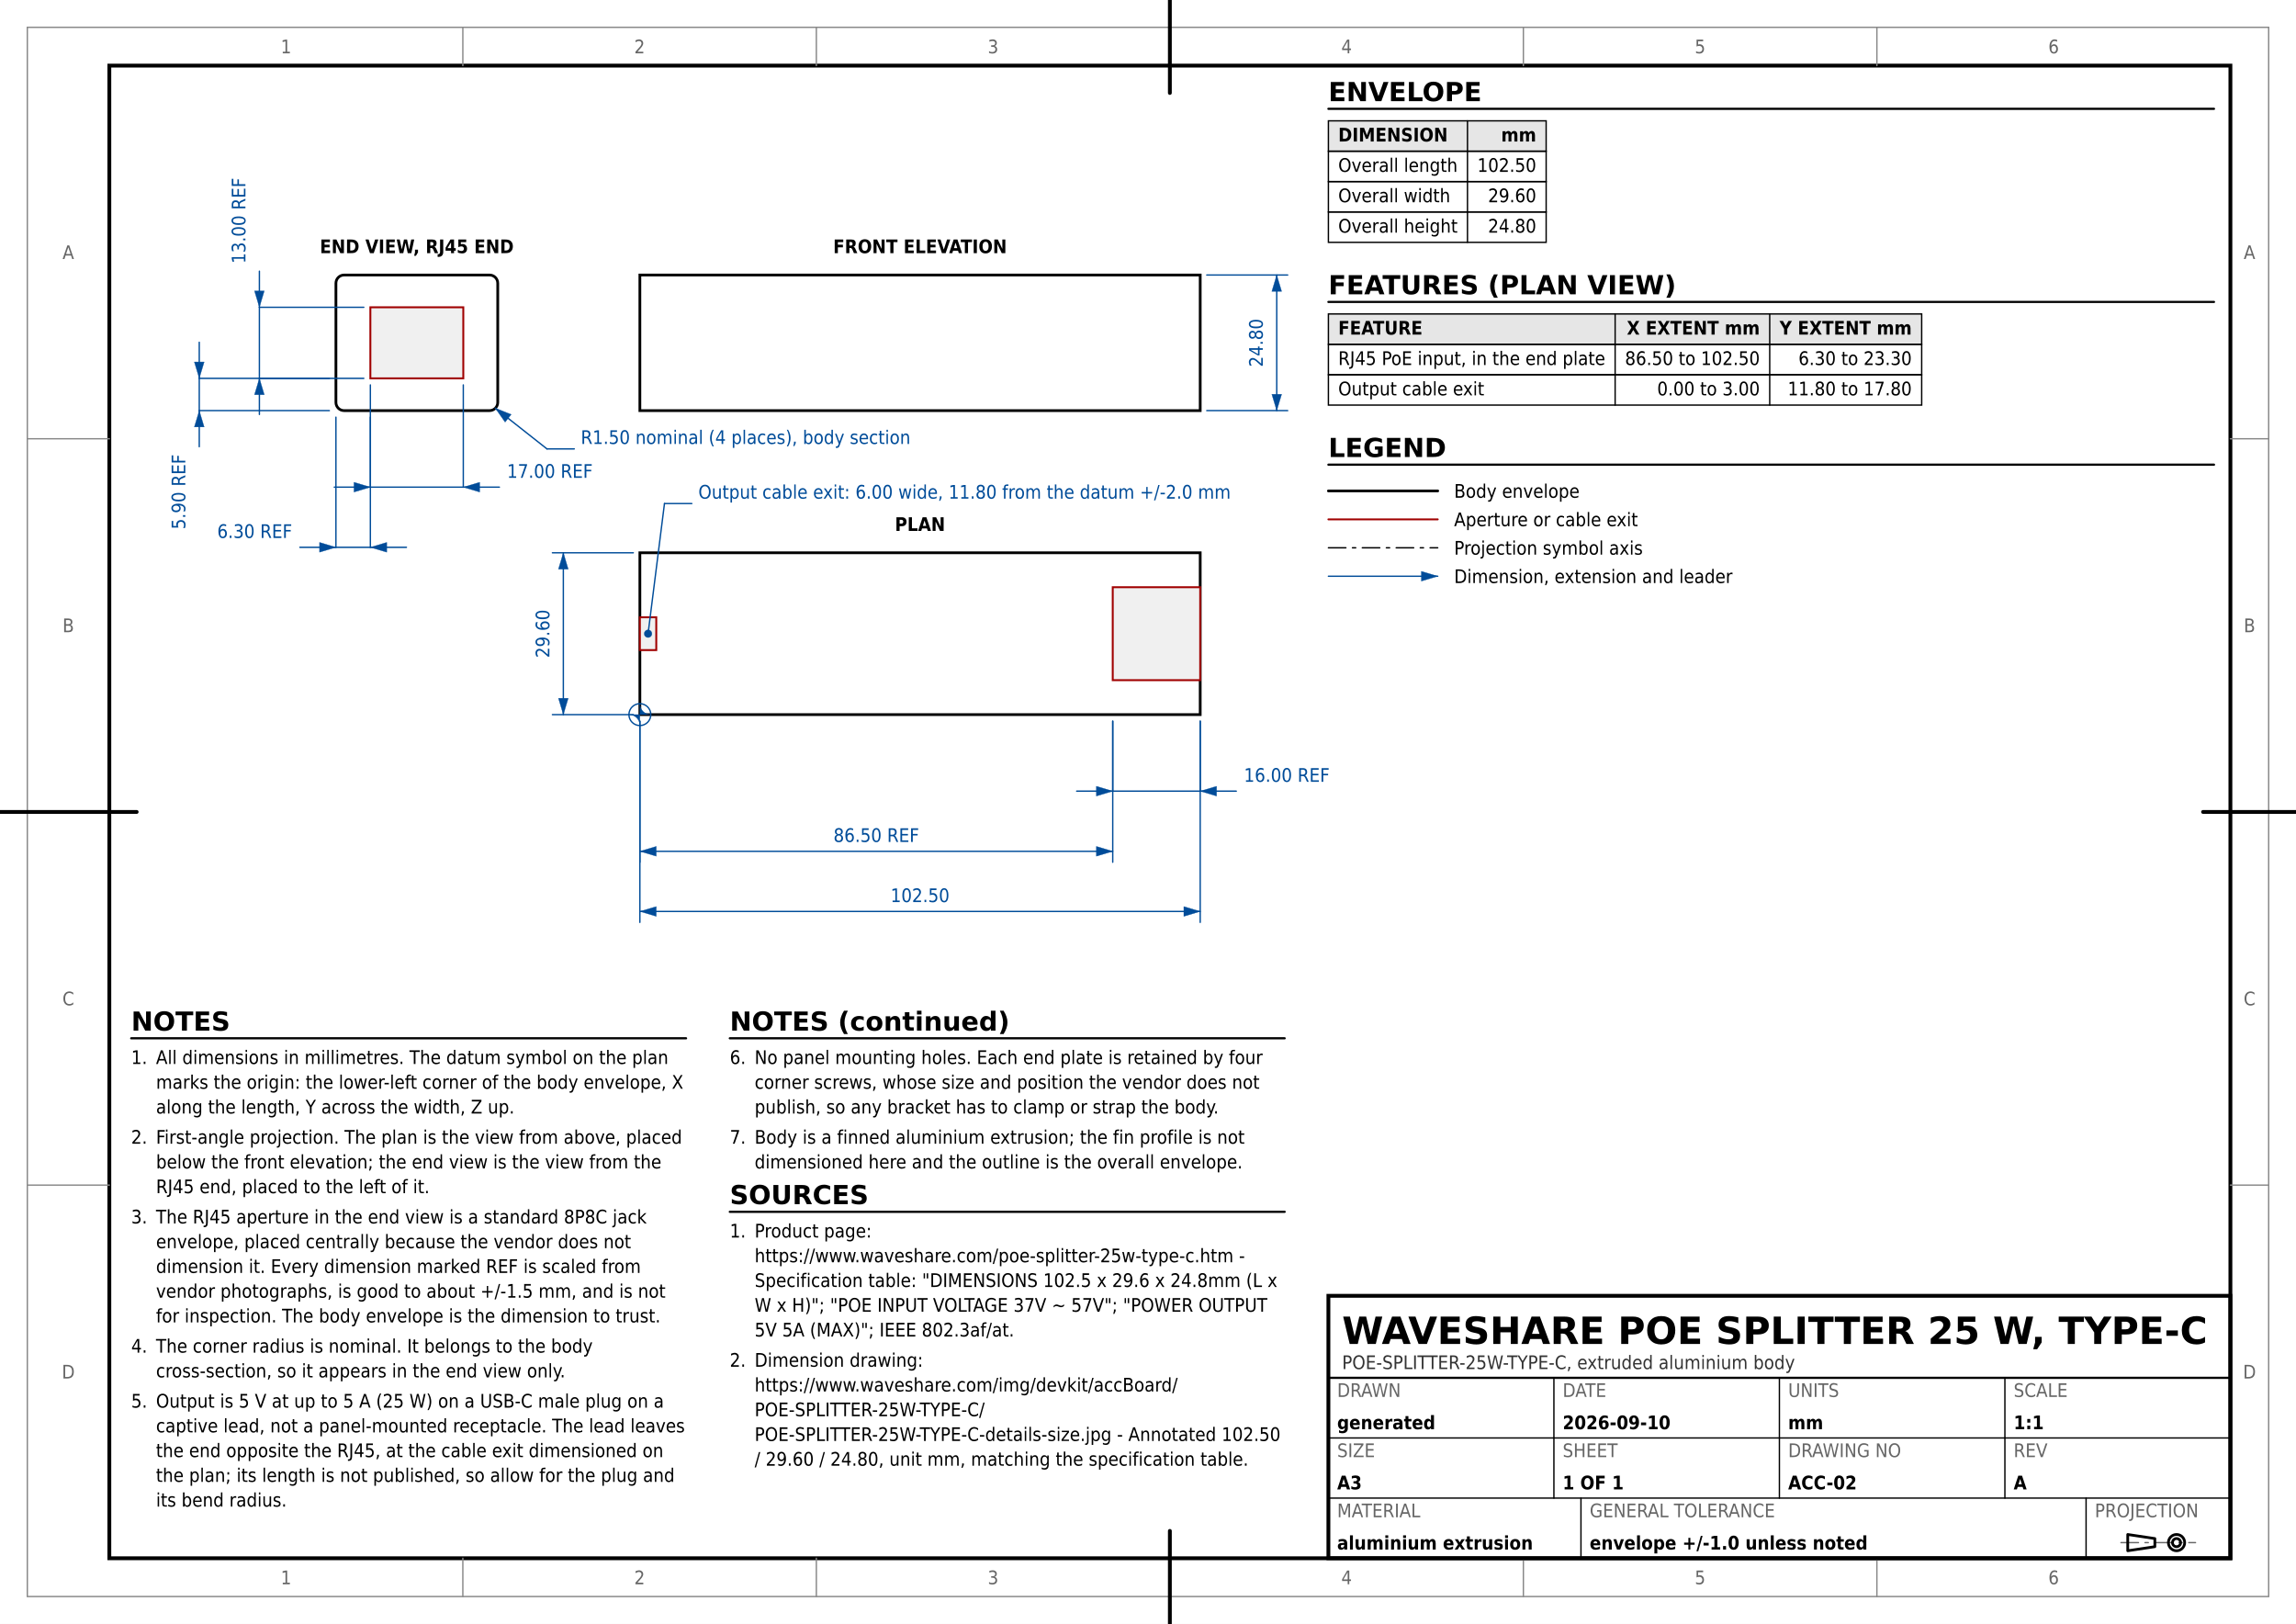
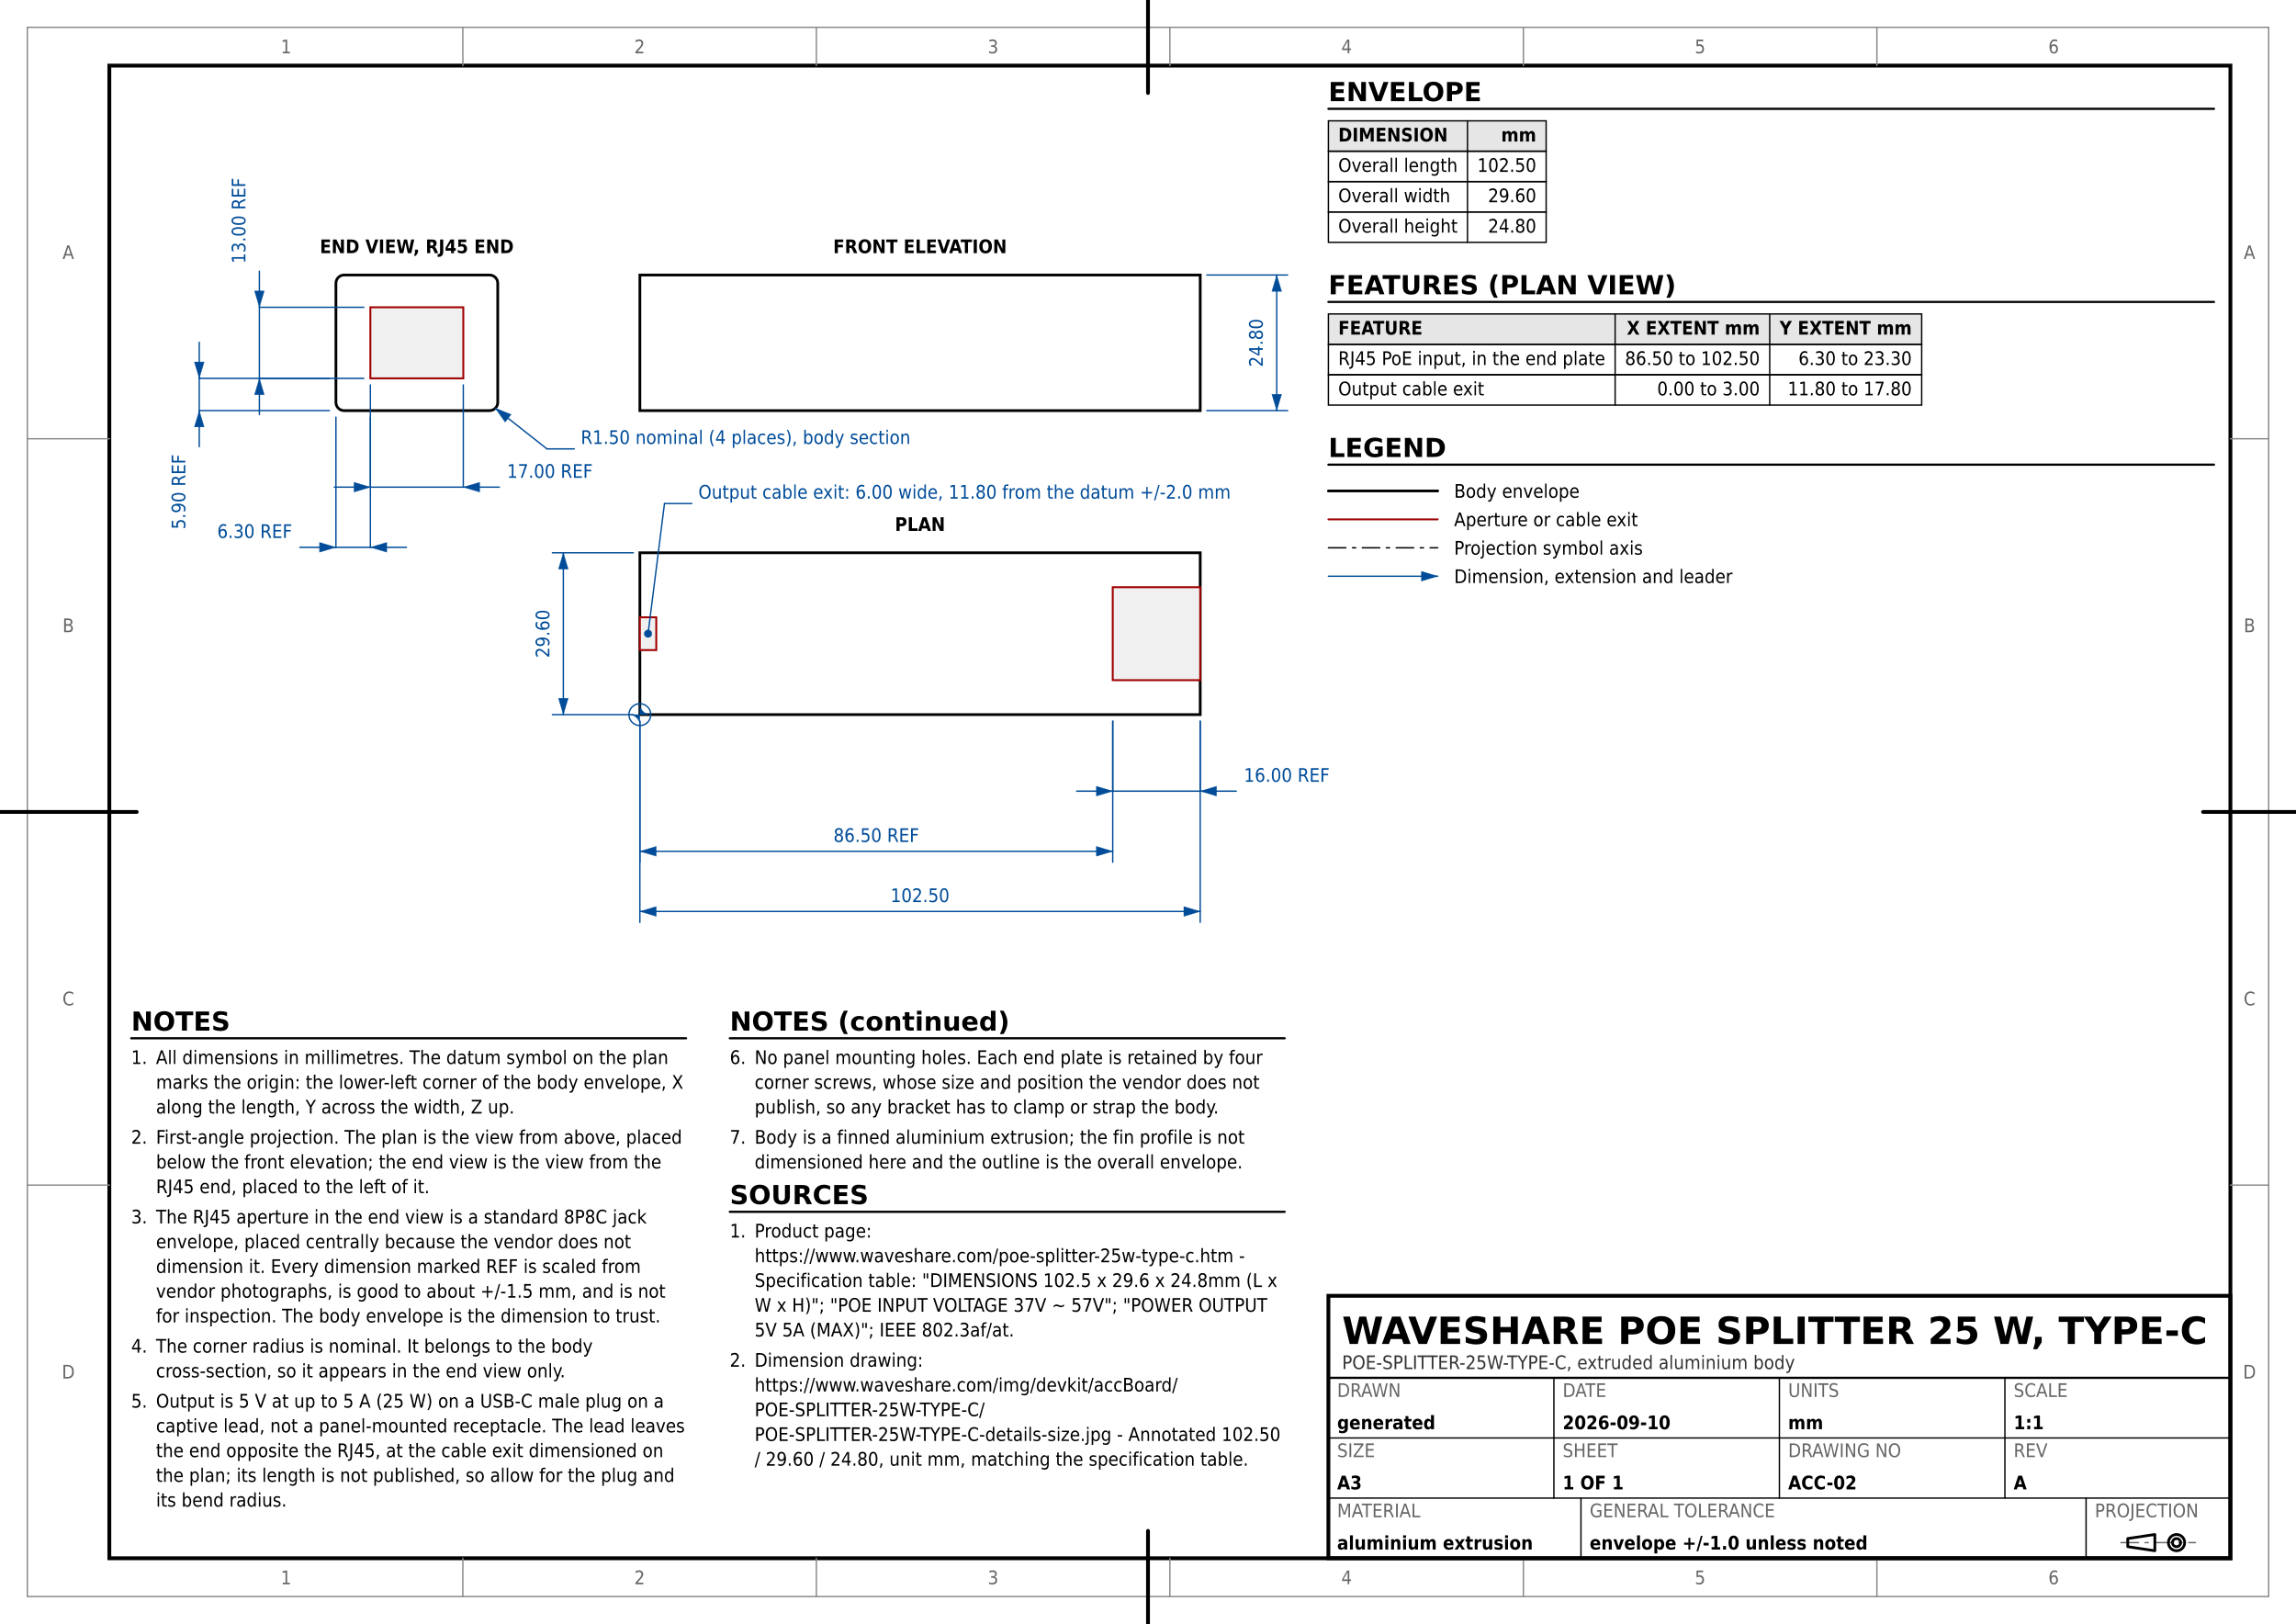
<svg xmlns="http://www.w3.org/2000/svg" version="1.1" width="420mm" height="297mm" viewBox="0 0 420 297">
  <rect width="100%" height="100%" fill="#ffffff" />
  <rect x="5" y="5" width="410" height="287" fill="none" stroke="#888888" stroke-width="0.25" />
  <rect x="20" y="12" width="388" height="273" fill="none" stroke="#000000" stroke-width="0.7" />
  <text x="52.333" y="289.75" font-family="DejaVu Sans Condensed, DejaVu Sans, Liberation Sans, sans-serif" font-size="3.429" fill="#666666" text-anchor="middle">1</text>
  <text x="52.333" y="9.75" font-family="DejaVu Sans Condensed, DejaVu Sans, Liberation Sans, sans-serif" font-size="3.429" fill="#666666" text-anchor="middle">1</text>
  <line x1="84.667" y1="292" x2="84.667" y2="285" stroke="#888888" stroke-width="0.25" stroke-linecap="round" />
  <line x1="84.667" y1="12" x2="84.667" y2="5" stroke="#888888" stroke-width="0.25" stroke-linecap="round" />
  <text x="117" y="289.75" font-family="DejaVu Sans Condensed, DejaVu Sans, Liberation Sans, sans-serif" font-size="3.429" fill="#666666" text-anchor="middle">2</text>
  <text x="117" y="9.75" font-family="DejaVu Sans Condensed, DejaVu Sans, Liberation Sans, sans-serif" font-size="3.429" fill="#666666" text-anchor="middle">2</text>
  <line x1="149.333" y1="292" x2="149.333" y2="285" stroke="#888888" stroke-width="0.25" stroke-linecap="round" />
  <line x1="149.333" y1="12" x2="149.333" y2="5" stroke="#888888" stroke-width="0.25" stroke-linecap="round" />
  <text x="181.667" y="289.75" font-family="DejaVu Sans Condensed, DejaVu Sans, Liberation Sans, sans-serif" font-size="3.429" fill="#666666" text-anchor="middle">3</text>
  <text x="181.667" y="9.75" font-family="DejaVu Sans Condensed, DejaVu Sans, Liberation Sans, sans-serif" font-size="3.429" fill="#666666" text-anchor="middle">3</text>
  <line x1="214" y1="292" x2="214" y2="285" stroke="#888888" stroke-width="0.25" stroke-linecap="round" />
  <line x1="214" y1="12" x2="214" y2="5" stroke="#888888" stroke-width="0.25" stroke-linecap="round" />
  <text x="246.333" y="289.75" font-family="DejaVu Sans Condensed, DejaVu Sans, Liberation Sans, sans-serif" font-size="3.429" fill="#666666" text-anchor="middle">4</text>
  <text x="246.333" y="9.75" font-family="DejaVu Sans Condensed, DejaVu Sans, Liberation Sans, sans-serif" font-size="3.429" fill="#666666" text-anchor="middle">4</text>
  <line x1="278.667" y1="292" x2="278.667" y2="285" stroke="#888888" stroke-width="0.25" stroke-linecap="round" />
  <line x1="278.667" y1="12" x2="278.667" y2="5" stroke="#888888" stroke-width="0.25" stroke-linecap="round" />
  <text x="311" y="289.75" font-family="DejaVu Sans Condensed, DejaVu Sans, Liberation Sans, sans-serif" font-size="3.429" fill="#666666" text-anchor="middle">5</text>
  <text x="311" y="9.75" font-family="DejaVu Sans Condensed, DejaVu Sans, Liberation Sans, sans-serif" font-size="3.429" fill="#666666" text-anchor="middle">5</text>
  <line x1="343.333" y1="292" x2="343.333" y2="285" stroke="#888888" stroke-width="0.25" stroke-linecap="round" />
  <line x1="343.333" y1="12" x2="343.333" y2="5" stroke="#888888" stroke-width="0.25" stroke-linecap="round" />
  <text x="375.667" y="289.75" font-family="DejaVu Sans Condensed, DejaVu Sans, Liberation Sans, sans-serif" font-size="3.429" fill="#666666" text-anchor="middle">6</text>
  <text x="375.667" y="9.75" font-family="DejaVu Sans Condensed, DejaVu Sans, Liberation Sans, sans-serif" font-size="3.429" fill="#666666" text-anchor="middle">6</text>
  <text x="12.5" y="252.125" font-family="DejaVu Sans Condensed, DejaVu Sans, Liberation Sans, sans-serif" font-size="3.429" fill="#666666" text-anchor="middle">D</text>
  <text x="411.5" y="252.125" font-family="DejaVu Sans Condensed, DejaVu Sans, Liberation Sans, sans-serif" font-size="3.429" fill="#666666" text-anchor="middle">D</text>
  <line x1="5" y1="216.75" x2="20" y2="216.75" stroke="#888888" stroke-width="0.25" stroke-linecap="round" />
  <line x1="408" y1="216.75" x2="415" y2="216.75" stroke="#888888" stroke-width="0.25" stroke-linecap="round" />
  <text x="12.5" y="183.875" font-family="DejaVu Sans Condensed, DejaVu Sans, Liberation Sans, sans-serif" font-size="3.429" fill="#666666" text-anchor="middle">C</text>
  <text x="411.5" y="183.875" font-family="DejaVu Sans Condensed, DejaVu Sans, Liberation Sans, sans-serif" font-size="3.429" fill="#666666" text-anchor="middle">C</text>
  <line x1="5" y1="148.5" x2="20" y2="148.5" stroke="#888888" stroke-width="0.25" stroke-linecap="round" />
  <line x1="408" y1="148.5" x2="415" y2="148.5" stroke="#888888" stroke-width="0.25" stroke-linecap="round" />
  <text x="12.5" y="115.625" font-family="DejaVu Sans Condensed, DejaVu Sans, Liberation Sans, sans-serif" font-size="3.429" fill="#666666" text-anchor="middle">B</text>
  <text x="411.5" y="115.625" font-family="DejaVu Sans Condensed, DejaVu Sans, Liberation Sans, sans-serif" font-size="3.429" fill="#666666" text-anchor="middle">B</text>
  <line x1="5" y1="80.25" x2="20" y2="80.25" stroke="#888888" stroke-width="0.25" stroke-linecap="round" />
  <line x1="408" y1="80.25" x2="415" y2="80.25" stroke="#888888" stroke-width="0.25" stroke-linecap="round" />
  <text x="12.5" y="47.375" font-family="DejaVu Sans Condensed, DejaVu Sans, Liberation Sans, sans-serif" font-size="3.429" fill="#666666" text-anchor="middle">A</text>
  <text x="411.5" y="47.375" font-family="DejaVu Sans Condensed, DejaVu Sans, Liberation Sans, sans-serif" font-size="3.429" fill="#666666" text-anchor="middle">A</text>
-   <line x1="214" y1="297" x2="214" y2="280" stroke="#000000" stroke-width="0.7" stroke-linecap="round" />
-   <line x1="214" y1="17" x2="214" y2="0" stroke="#000000" stroke-width="0.7" stroke-linecap="round" />
+   <line x1="210" y1="297" x2="210" y2="280" stroke="#000000" stroke-width="0.7" stroke-linecap="round" />
+   <line x1="210" y1="17" x2="210" y2="0" stroke="#000000" stroke-width="0.7" stroke-linecap="round" />
  <line x1="0" y1="148.5" x2="25" y2="148.5" stroke="#000000" stroke-width="0.7" stroke-linecap="round" />
  <line x1="403" y1="148.5" x2="420" y2="148.5" stroke="#000000" stroke-width="0.7" stroke-linecap="round" />
  <rect x="117.05" y="50.3" width="102.5" height="24.8" fill="none" stroke="#000000" stroke-width="0.5" />
  <rect x="117.05" y="101.1" width="102.5" height="29.6" fill="none" stroke="#000000" stroke-width="0.5" />
  <rect x="61.45" y="50.3" width="29.6" height="24.8" fill="none" stroke="#000000" stroke-width="0.5" rx="1.5" ry="1.5" />
  <text x="168.3" y="46.3" font-family="DejaVu Sans Condensed, DejaVu Sans, Liberation Sans, sans-serif" font-size="3.429" fill="#000000" text-anchor="middle" font-weight="bold">FRONT ELEVATION</text>
  <text x="168.3" y="97.1" font-family="DejaVu Sans Condensed, DejaVu Sans, Liberation Sans, sans-serif" font-size="3.429" fill="#000000" text-anchor="middle" font-weight="bold">PLAN</text>
  <text x="76.25" y="46.3" font-family="DejaVu Sans Condensed, DejaVu Sans, Liberation Sans, sans-serif" font-size="3.429" fill="#000000" text-anchor="middle" font-weight="bold">END VIEW, RJ45 END</text>
  <rect x="203.55" y="107.4" width="16" height="17" fill="#f0f0f0" stroke="#a00000" stroke-width="0.35" />
  <rect x="67.75" y="56.2" width="17" height="13" fill="#f0f0f0" stroke="#a00000" stroke-width="0.35" />
  <line x1="67.75" y1="70.4" x2="67.75" y2="89.1" stroke="#004c99" stroke-width="0.25" stroke-linecap="round" />
  <line x1="84.75" y1="70.4" x2="84.75" y2="89.1" stroke="#004c99" stroke-width="0.25" stroke-linecap="round" />
  <line x1="67.75" y1="89.1" x2="84.75" y2="89.1" stroke="#004c99" stroke-width="0.25" stroke-linecap="round" />
  <polygon points="67.75,89.1 64.75,88.2 64.75,90" fill="#004c99" stroke="#004c99" stroke-width="0.05" stroke-linejoin="round" />
  <polygon points="84.75,89.1 87.75,90 87.75,88.2" fill="#004c99" stroke="#004c99" stroke-width="0.05" stroke-linejoin="round" />
  <line x1="61.15" y1="89.1" x2="67.75" y2="89.1" stroke="#004c99" stroke-width="0.25" stroke-linecap="round" />
  <line x1="84.75" y1="89.1" x2="91.35" y2="89.1" stroke="#004c99" stroke-width="0.25" stroke-linecap="round" />
  <text x="92.75" y="87.391" font-family="DejaVu Sans Condensed, DejaVu Sans, Liberation Sans, sans-serif" font-size="3.429" fill="#004c99" text-anchor="start">17.00 REF</text>
  <line x1="61.45" y1="76.3" x2="61.45" y2="100.1" stroke="#004c99" stroke-width="0.25" stroke-linecap="round" />
  <line x1="67.75" y1="76.3" x2="67.75" y2="100.1" stroke="#004c99" stroke-width="0.25" stroke-linecap="round" />
  <line x1="61.45" y1="100.1" x2="67.75" y2="100.1" stroke="#004c99" stroke-width="0.25" stroke-linecap="round" />
  <polygon points="61.45,100.1 58.45,99.2 58.45,101" fill="#004c99" stroke="#004c99" stroke-width="0.05" stroke-linejoin="round" />
  <polygon points="67.75,100.1 70.75,101 70.75,99.2" fill="#004c99" stroke="#004c99" stroke-width="0.05" stroke-linejoin="round" />
  <line x1="54.85" y1="100.1" x2="61.45" y2="100.1" stroke="#004c99" stroke-width="0.25" stroke-linecap="round" />
  <line x1="67.75" y1="100.1" x2="74.35" y2="100.1" stroke="#004c99" stroke-width="0.25" stroke-linecap="round" />
  <text x="53.45" y="98.391" font-family="DejaVu Sans Condensed, DejaVu Sans, Liberation Sans, sans-serif" font-size="3.429" fill="#004c99" text-anchor="end">6.30 REF</text>
  <line x1="66.55" y1="69.2" x2="47.45" y2="69.2" stroke="#004c99" stroke-width="0.25" stroke-linecap="round" />
  <line x1="66.55" y1="56.2" x2="47.45" y2="56.2" stroke="#004c99" stroke-width="0.25" stroke-linecap="round" />
  <line x1="47.45" y1="69.2" x2="47.45" y2="56.2" stroke="#004c99" stroke-width="0.25" stroke-linecap="round" />
  <polygon points="47.45,69.2 46.55,72.2 48.35,72.2" fill="#004c99" stroke="#004c99" stroke-width="0.05" stroke-linejoin="round" />
  <polygon points="47.45,56.2 48.35,53.2 46.55,53.2" fill="#004c99" stroke="#004c99" stroke-width="0.05" stroke-linejoin="round" />
  <line x1="47.45" y1="75.8" x2="47.45" y2="69.2" stroke="#004c99" stroke-width="0.25" stroke-linecap="round" />
  <line x1="47.45" y1="56.2" x2="47.45" y2="49.6" stroke="#004c99" stroke-width="0.25" stroke-linecap="round" />
  <text x="44.895" y="48.2" font-family="DejaVu Sans Condensed, DejaVu Sans, Liberation Sans, sans-serif" font-size="3.429" fill="#004c99" text-anchor="start" transform="rotate(-90 44.8953 48.2)">13.00 REF</text>
  <line x1="60.25" y1="75.1" x2="36.45" y2="75.1" stroke="#004c99" stroke-width="0.25" stroke-linecap="round" />
  <line x1="60.25" y1="69.2" x2="36.45" y2="69.2" stroke="#004c99" stroke-width="0.25" stroke-linecap="round" />
  <line x1="36.45" y1="75.1" x2="36.45" y2="69.2" stroke="#004c99" stroke-width="0.25" stroke-linecap="round" />
  <polygon points="36.45,75.1 35.55,78.1 37.35,78.1" fill="#004c99" stroke="#004c99" stroke-width="0.05" stroke-linejoin="round" />
  <polygon points="36.45,69.2 37.35,66.2 35.55,66.2" fill="#004c99" stroke="#004c99" stroke-width="0.05" stroke-linejoin="round" />
  <line x1="36.45" y1="81.7" x2="36.45" y2="75.1" stroke="#004c99" stroke-width="0.25" stroke-linecap="round" />
  <line x1="36.45" y1="69.2" x2="36.45" y2="62.6" stroke="#004c99" stroke-width="0.25" stroke-linecap="round" />
  <text x="33.895" y="83.1" font-family="DejaVu Sans Condensed, DejaVu Sans, Liberation Sans, sans-serif" font-size="3.429" fill="#004c99" text-anchor="end" transform="rotate(-90 33.8953 83.1)">5.90 REF</text>
  <line x1="203.55" y1="131.9" x2="203.55" y2="144.7" stroke="#004c99" stroke-width="0.25" stroke-linecap="round" />
  <line x1="219.55" y1="131.9" x2="219.55" y2="144.7" stroke="#004c99" stroke-width="0.25" stroke-linecap="round" />
  <line x1="203.55" y1="144.7" x2="219.55" y2="144.7" stroke="#004c99" stroke-width="0.25" stroke-linecap="round" />
  <polygon points="203.55,144.7 200.55,143.8 200.55,145.6" fill="#004c99" stroke="#004c99" stroke-width="0.05" stroke-linejoin="round" />
  <polygon points="219.55,144.7 222.55,145.6 222.55,143.8" fill="#004c99" stroke="#004c99" stroke-width="0.05" stroke-linejoin="round" />
  <line x1="196.95" y1="144.7" x2="203.55" y2="144.7" stroke="#004c99" stroke-width="0.25" stroke-linecap="round" />
  <line x1="219.55" y1="144.7" x2="226.15" y2="144.7" stroke="#004c99" stroke-width="0.25" stroke-linecap="round" />
  <text x="227.55" y="142.991" font-family="DejaVu Sans Condensed, DejaVu Sans, Liberation Sans, sans-serif" font-size="3.429" fill="#004c99" text-anchor="start">16.00 REF</text>
  <line x1="117.05" y1="131.9" x2="117.05" y2="157.7" stroke="#004c99" stroke-width="0.25" stroke-linecap="round" />
  <line x1="203.55" y1="131.9" x2="203.55" y2="157.7" stroke="#004c99" stroke-width="0.25" stroke-linecap="round" />
  <line x1="117.05" y1="155.7" x2="203.55" y2="155.7" stroke="#004c99" stroke-width="0.25" stroke-linecap="round" />
  <polygon points="117.05,155.7 120.05,156.6 120.05,154.8" fill="#004c99" stroke="#004c99" stroke-width="0.05" stroke-linejoin="round" />
  <polygon points="203.55,155.7 200.55,154.8 200.55,156.6" fill="#004c99" stroke="#004c99" stroke-width="0.05" stroke-linejoin="round" />
  <text x="160.3" y="153.991" font-family="DejaVu Sans Condensed, DejaVu Sans, Liberation Sans, sans-serif" font-size="3.429" fill="#004c99" text-anchor="middle">86.50 REF</text>
  <rect x="117.05" y="112.9" width="3" height="6" fill="#f0f0f0" stroke="#a00000" stroke-width="0.35" />
  <circle cx="118.55" cy="115.9" r="0.7" fill="#004c99" stroke="#004c99" stroke-width="0.05" />
  <line x1="118.55" y1="115.9" x2="121.55" y2="92.1" stroke="#004c99" stroke-width="0.25" stroke-linecap="round" />
  <line x1="121.55" y1="92.1" x2="126.55" y2="92.1" stroke="#004c99" stroke-width="0.25" stroke-linecap="round" />
  <text x="127.75" y="91.2" font-family="DejaVu Sans Condensed, DejaVu Sans, Liberation Sans, sans-serif" font-size="3.429" fill="#004c99" text-anchor="start">Output cable exit: 6.00 wide, 11.80 from the datum +/-2.0 mm</text>
  <line x1="117.05" y1="131.9" x2="117.05" y2="168.7" stroke="#004c99" stroke-width="0.25" stroke-linecap="round" />
  <line x1="219.55" y1="131.9" x2="219.55" y2="168.7" stroke="#004c99" stroke-width="0.25" stroke-linecap="round" />
  <line x1="117.05" y1="166.7" x2="219.55" y2="166.7" stroke="#004c99" stroke-width="0.25" stroke-linecap="round" />
  <polygon points="117.05,166.7 120.05,167.6 120.05,165.8" fill="#004c99" stroke="#004c99" stroke-width="0.05" stroke-linejoin="round" />
  <polygon points="219.55,166.7 216.55,165.8 216.55,167.6" fill="#004c99" stroke="#004c99" stroke-width="0.05" stroke-linejoin="round" />
  <text x="168.3" y="164.991" font-family="DejaVu Sans Condensed, DejaVu Sans, Liberation Sans, sans-serif" font-size="3.429" fill="#004c99" text-anchor="middle">102.50</text>
  <line x1="115.85" y1="130.7" x2="101.05" y2="130.7" stroke="#004c99" stroke-width="0.25" stroke-linecap="round" />
  <line x1="115.85" y1="101.1" x2="101.05" y2="101.1" stroke="#004c99" stroke-width="0.25" stroke-linecap="round" />
  <line x1="103.05" y1="130.7" x2="103.05" y2="101.1" stroke="#004c99" stroke-width="0.25" stroke-linecap="round" />
  <polygon points="103.05,130.7 103.95,127.7 102.15,127.7" fill="#004c99" stroke="#004c99" stroke-width="0.05" stroke-linejoin="round" />
  <polygon points="103.05,101.1 102.15,104.1 103.95,104.1" fill="#004c99" stroke="#004c99" stroke-width="0.05" stroke-linejoin="round" />
  <text x="100.495" y="115.9" font-family="DejaVu Sans Condensed, DejaVu Sans, Liberation Sans, sans-serif" font-size="3.429" fill="#004c99" text-anchor="middle" transform="rotate(-90 100.4953 115.9)">29.60</text>
  <line x1="220.75" y1="75.1" x2="235.55" y2="75.1" stroke="#004c99" stroke-width="0.25" stroke-linecap="round" />
  <line x1="220.75" y1="50.3" x2="235.55" y2="50.3" stroke="#004c99" stroke-width="0.25" stroke-linecap="round" />
  <line x1="233.55" y1="75.1" x2="233.55" y2="50.3" stroke="#004c99" stroke-width="0.25" stroke-linecap="round" />
  <polygon points="233.55,75.1 234.45,72.1 232.65,72.1" fill="#004c99" stroke="#004c99" stroke-width="0.05" stroke-linejoin="round" />
  <polygon points="233.55,50.3 232.65,53.3 234.45,53.3" fill="#004c99" stroke="#004c99" stroke-width="0.05" stroke-linejoin="round" />
  <text x="230.995" y="62.7" font-family="DejaVu Sans Condensed, DejaVu Sans, Liberation Sans, sans-serif" font-size="3.429" fill="#004c99" text-anchor="middle" transform="rotate(-90 230.9953 62.7)">24.80</text>
  <polygon points="90.6,74.65 92.399,77.214 93.513,75.8" fill="#004c99" stroke="#004c99" stroke-width="0.05" stroke-linejoin="round" />
  <line x1="90.6" y1="74.65" x2="100.05" y2="82.1" stroke="#004c99" stroke-width="0.25" stroke-linecap="round" />
  <line x1="100.05" y1="82.1" x2="105.05" y2="82.1" stroke="#004c99" stroke-width="0.25" stroke-linecap="round" />
  <text x="106.25" y="81.2" font-family="DejaVu Sans Condensed, DejaVu Sans, Liberation Sans, sans-serif" font-size="3.429" fill="#004c99" text-anchor="start">R1.50 nominal (4 places), body section</text>
  <circle cx="117.05" cy="130.7" r="2" fill="none" stroke="#004c99" stroke-width="0.25" />
  <path d="M 117.05 130.7 L 119.05 130.7 A 2.0 2.0 0 0 1 117.05 128.7 Z" fill="#004c99" stroke="#004c99" stroke-width="0.05" stroke-linejoin="round" stroke-linecap="round" />
  <path d="M 117.05 130.7 L 115.05 130.7 A 2.0 2.0 0 0 1 117.05 132.7 Z" fill="#004c99" stroke="#004c99" stroke-width="0.05" stroke-linejoin="round" stroke-linecap="round" />
  <text x="243" y="18.5" font-family="DejaVu Sans, Liberation Sans, sans-serif" font-size="4.801" fill="#000000" text-anchor="start" font-weight="bold">ENVELOPE</text>
  <line x1="243" y1="19.9" x2="405" y2="19.9" stroke="#000000" stroke-width="0.4" stroke-linecap="round" />
  <rect x="243" y="22.1" width="39.833" height="5.556" fill="#e6e6e6" stroke="#000000" stroke-width="0.25" />
  <text x="244.8" y="25.878" font-family="DejaVu Sans Condensed, DejaVu Sans, Liberation Sans, sans-serif" font-size="3.429" fill="#000000" text-anchor="start" font-weight="bold">DIMENSION</text>
  <text x="281.033" y="25.878" font-family="DejaVu Sans Condensed, DejaVu Sans, Liberation Sans, sans-serif" font-size="3.429" fill="#000000" text-anchor="end" font-weight="bold">mm</text>
  <rect x="243" y="27.656" width="39.833" height="5.556" fill="none" stroke="#000000" stroke-width="0.25" />
  <text x="244.8" y="31.433" font-family="DejaVu Sans Condensed, DejaVu Sans, Liberation Sans, sans-serif" font-size="3.429" fill="#000000" text-anchor="start">Overall length</text>
  <text x="281.033" y="31.433" font-family="DejaVu Sans Condensed, DejaVu Sans, Liberation Sans, sans-serif" font-size="3.429" fill="#000000" text-anchor="end">102.50</text>
  <rect x="243" y="33.211" width="39.833" height="5.556" fill="none" stroke="#000000" stroke-width="0.25" />
  <text x="244.8" y="36.989" font-family="DejaVu Sans Condensed, DejaVu Sans, Liberation Sans, sans-serif" font-size="3.429" fill="#000000" text-anchor="start">Overall width</text>
  <text x="281.033" y="36.989" font-family="DejaVu Sans Condensed, DejaVu Sans, Liberation Sans, sans-serif" font-size="3.429" fill="#000000" text-anchor="end">29.60</text>
  <rect x="243" y="38.767" width="39.833" height="5.556" fill="none" stroke="#000000" stroke-width="0.25" />
  <text x="244.8" y="42.544" font-family="DejaVu Sans Condensed, DejaVu Sans, Liberation Sans, sans-serif" font-size="3.429" fill="#000000" text-anchor="start">Overall height</text>
  <text x="281.033" y="42.544" font-family="DejaVu Sans Condensed, DejaVu Sans, Liberation Sans, sans-serif" font-size="3.429" fill="#000000" text-anchor="end">24.80</text>
  <line x1="268.441" y1="22.1" x2="268.441" y2="44.322" stroke="#000000" stroke-width="0.25" stroke-linecap="round" />
  <text x="243" y="53.822" font-family="DejaVu Sans, Liberation Sans, sans-serif" font-size="4.801" fill="#000000" text-anchor="start" font-weight="bold">FEATURES (PLAN VIEW)</text>
  <line x1="243" y1="55.222" x2="405" y2="55.222" stroke="#000000" stroke-width="0.4" stroke-linecap="round" />
  <rect x="243" y="57.422" width="108.528" height="5.556" fill="#e6e6e6" stroke="#000000" stroke-width="0.25" />
  <text x="244.8" y="61.2" font-family="DejaVu Sans Condensed, DejaVu Sans, Liberation Sans, sans-serif" font-size="3.429" fill="#000000" text-anchor="start" font-weight="bold">FEATURE</text>
  <text x="321.929" y="61.2" font-family="DejaVu Sans Condensed, DejaVu Sans, Liberation Sans, sans-serif" font-size="3.429" fill="#000000" text-anchor="end" font-weight="bold">X EXTENT mm</text>
  <text x="349.728" y="61.2" font-family="DejaVu Sans Condensed, DejaVu Sans, Liberation Sans, sans-serif" font-size="3.429" fill="#000000" text-anchor="end" font-weight="bold">Y EXTENT mm</text>
  <rect x="243" y="62.978" width="108.528" height="5.556" fill="none" stroke="#000000" stroke-width="0.25" />
  <text x="244.8" y="66.756" font-family="DejaVu Sans Condensed, DejaVu Sans, Liberation Sans, sans-serif" font-size="3.429" fill="#000000" text-anchor="start">RJ45 PoE input, in the end plate</text>
  <text x="321.929" y="66.756" font-family="DejaVu Sans Condensed, DejaVu Sans, Liberation Sans, sans-serif" font-size="3.429" fill="#000000" text-anchor="end">86.50 to 102.50</text>
  <text x="349.728" y="66.756" font-family="DejaVu Sans Condensed, DejaVu Sans, Liberation Sans, sans-serif" font-size="3.429" fill="#000000" text-anchor="end">6.30 to 23.30</text>
  <rect x="243" y="68.533" width="108.528" height="5.556" fill="none" stroke="#000000" stroke-width="0.25" />
  <text x="244.8" y="72.311" font-family="DejaVu Sans Condensed, DejaVu Sans, Liberation Sans, sans-serif" font-size="3.429" fill="#000000" text-anchor="start">Output cable exit</text>
  <text x="321.929" y="72.311" font-family="DejaVu Sans Condensed, DejaVu Sans, Liberation Sans, sans-serif" font-size="3.429" fill="#000000" text-anchor="end">0.00 to 3.00</text>
  <text x="349.728" y="72.311" font-family="DejaVu Sans Condensed, DejaVu Sans, Liberation Sans, sans-serif" font-size="3.429" fill="#000000" text-anchor="end">11.80 to 17.80</text>
  <line x1="295.452" y1="57.422" x2="295.452" y2="74.089" stroke="#000000" stroke-width="0.25" stroke-linecap="round" />
  <line x1="323.729" y1="57.422" x2="323.729" y2="74.089" stroke="#000000" stroke-width="0.25" stroke-linecap="round" />
  <text x="24" y="188.5" font-family="DejaVu Sans, Liberation Sans, sans-serif" font-size="4.801" fill="#000000" text-anchor="start" font-weight="bold">NOTES</text>
  <line x1="24" y1="189.9" x2="125.5" y2="189.9" stroke="#000000" stroke-width="0.4" stroke-linecap="round" />
  <text x="24" y="194.6" font-family="DejaVu Sans Condensed, DejaVu Sans, Liberation Sans, sans-serif" font-size="3.429" fill="#000000" text-anchor="start">1.</text>
  <text x="28.542" y="194.6" font-family="DejaVu Sans Condensed, DejaVu Sans, Liberation Sans, sans-serif" font-size="3.429" fill="#000000" text-anchor="start">All dimensions in millimetres. The datum symbol on the plan</text>
  <text x="28.542" y="199.127" font-family="DejaVu Sans Condensed, DejaVu Sans, Liberation Sans, sans-serif" font-size="3.429" fill="#000000" text-anchor="start">marks the origin: the lower-left corner of the body envelope, X</text>
  <text x="28.542" y="203.654" font-family="DejaVu Sans Condensed, DejaVu Sans, Liberation Sans, sans-serif" font-size="3.429" fill="#000000" text-anchor="start">along the length, Y across the width, Z up.</text>
  <text x="24" y="209.18" font-family="DejaVu Sans Condensed, DejaVu Sans, Liberation Sans, sans-serif" font-size="3.429" fill="#000000" text-anchor="start">2.</text>
  <text x="28.542" y="209.18" font-family="DejaVu Sans Condensed, DejaVu Sans, Liberation Sans, sans-serif" font-size="3.429" fill="#000000" text-anchor="start">First-angle projection. The plan is the view from above, placed</text>
  <text x="28.542" y="213.707" font-family="DejaVu Sans Condensed, DejaVu Sans, Liberation Sans, sans-serif" font-size="3.429" fill="#000000" text-anchor="start">below the front elevation; the end view is the view from the</text>
  <text x="28.542" y="218.234" font-family="DejaVu Sans Condensed, DejaVu Sans, Liberation Sans, sans-serif" font-size="3.429" fill="#000000" text-anchor="start">RJ45 end, placed to the left of it.</text>
  <text x="24" y="223.761" font-family="DejaVu Sans Condensed, DejaVu Sans, Liberation Sans, sans-serif" font-size="3.429" fill="#000000" text-anchor="start">3.</text>
  <text x="28.542" y="223.761" font-family="DejaVu Sans Condensed, DejaVu Sans, Liberation Sans, sans-serif" font-size="3.429" fill="#000000" text-anchor="start">The RJ45 aperture in the end view is a standard 8P8C jack</text>
  <text x="28.542" y="228.287" font-family="DejaVu Sans Condensed, DejaVu Sans, Liberation Sans, sans-serif" font-size="3.429" fill="#000000" text-anchor="start">envelope, placed centrally because the vendor does not</text>
  <text x="28.542" y="232.814" font-family="DejaVu Sans Condensed, DejaVu Sans, Liberation Sans, sans-serif" font-size="3.429" fill="#000000" text-anchor="start">dimension it. Every dimension marked REF is scaled from</text>
  <text x="28.542" y="237.341" font-family="DejaVu Sans Condensed, DejaVu Sans, Liberation Sans, sans-serif" font-size="3.429" fill="#000000" text-anchor="start">vendor photographs, is good to about +/-1.5 mm, and is not</text>
  <text x="28.542" y="241.868" font-family="DejaVu Sans Condensed, DejaVu Sans, Liberation Sans, sans-serif" font-size="3.429" fill="#000000" text-anchor="start">for inspection. The body envelope is the dimension to trust.</text>
  <text x="24" y="247.394" font-family="DejaVu Sans Condensed, DejaVu Sans, Liberation Sans, sans-serif" font-size="3.429" fill="#000000" text-anchor="start">4.</text>
  <text x="28.542" y="247.394" font-family="DejaVu Sans Condensed, DejaVu Sans, Liberation Sans, sans-serif" font-size="3.429" fill="#000000" text-anchor="start">The corner radius is nominal. It belongs to the body</text>
  <text x="28.542" y="251.921" font-family="DejaVu Sans Condensed, DejaVu Sans, Liberation Sans, sans-serif" font-size="3.429" fill="#000000" text-anchor="start">cross-section, so it appears in the end view only.</text>
  <text x="24" y="257.448" font-family="DejaVu Sans Condensed, DejaVu Sans, Liberation Sans, sans-serif" font-size="3.429" fill="#000000" text-anchor="start">5.</text>
  <text x="28.542" y="257.448" font-family="DejaVu Sans Condensed, DejaVu Sans, Liberation Sans, sans-serif" font-size="3.429" fill="#000000" text-anchor="start">Output is 5 V at up to 5 A (25 W) on a USB-C male plug on a</text>
  <text x="28.542" y="261.974" font-family="DejaVu Sans Condensed, DejaVu Sans, Liberation Sans, sans-serif" font-size="3.429" fill="#000000" text-anchor="start">captive lead, not a panel-mounted receptacle. The lead leaves</text>
  <text x="28.542" y="266.501" font-family="DejaVu Sans Condensed, DejaVu Sans, Liberation Sans, sans-serif" font-size="3.429" fill="#000000" text-anchor="start">the end opposite the RJ45, at the cable exit dimensioned on</text>
  <text x="28.542" y="271.028" font-family="DejaVu Sans Condensed, DejaVu Sans, Liberation Sans, sans-serif" font-size="3.429" fill="#000000" text-anchor="start">the plan; its length is not published, so allow for the plug and</text>
  <text x="28.542" y="275.555" font-family="DejaVu Sans Condensed, DejaVu Sans, Liberation Sans, sans-serif" font-size="3.429" fill="#000000" text-anchor="start">its bend radius.</text>
  <text x="133.5" y="188.5" font-family="DejaVu Sans, Liberation Sans, sans-serif" font-size="4.801" fill="#000000" text-anchor="start" font-weight="bold">NOTES (continued)</text>
  <line x1="133.5" y1="189.9" x2="235" y2="189.9" stroke="#000000" stroke-width="0.4" stroke-linecap="round" />
  <text x="133.5" y="194.6" font-family="DejaVu Sans Condensed, DejaVu Sans, Liberation Sans, sans-serif" font-size="3.429" fill="#000000" text-anchor="start">6.</text>
  <text x="138.042" y="194.6" font-family="DejaVu Sans Condensed, DejaVu Sans, Liberation Sans, sans-serif" font-size="3.429" fill="#000000" text-anchor="start">No panel mounting holes. Each end plate is retained by four</text>
  <text x="138.042" y="199.127" font-family="DejaVu Sans Condensed, DejaVu Sans, Liberation Sans, sans-serif" font-size="3.429" fill="#000000" text-anchor="start">corner screws, whose size and position the vendor does not</text>
  <text x="138.042" y="203.654" font-family="DejaVu Sans Condensed, DejaVu Sans, Liberation Sans, sans-serif" font-size="3.429" fill="#000000" text-anchor="start">publish, so any bracket has to clamp or strap the body.</text>
  <text x="133.5" y="209.18" font-family="DejaVu Sans Condensed, DejaVu Sans, Liberation Sans, sans-serif" font-size="3.429" fill="#000000" text-anchor="start">7.</text>
  <text x="138.042" y="209.18" font-family="DejaVu Sans Condensed, DejaVu Sans, Liberation Sans, sans-serif" font-size="3.429" fill="#000000" text-anchor="start">Body is a finned aluminium extrusion; the fin profile is not</text>
  <text x="138.042" y="213.707" font-family="DejaVu Sans Condensed, DejaVu Sans, Liberation Sans, sans-serif" font-size="3.429" fill="#000000" text-anchor="start">dimensioned here and the outline is the overall envelope.</text>
  <text x="133.5" y="220.234" font-family="DejaVu Sans, Liberation Sans, sans-serif" font-size="4.801" fill="#000000" text-anchor="start" font-weight="bold">SOURCES</text>
  <line x1="133.5" y1="221.634" x2="235" y2="221.634" stroke="#000000" stroke-width="0.4" stroke-linecap="round" />
  <text x="133.5" y="226.334" font-family="DejaVu Sans Condensed, DejaVu Sans, Liberation Sans, sans-serif" font-size="3.429" fill="#000000" text-anchor="start">1.</text>
  <text x="138.042" y="226.334" font-family="DejaVu Sans Condensed, DejaVu Sans, Liberation Sans, sans-serif" font-size="3.429" fill="#000000" text-anchor="start">Product page:</text>
  <text x="138.042" y="230.861" font-family="DejaVu Sans Condensed, DejaVu Sans, Liberation Sans, sans-serif" font-size="3.429" fill="#000000" text-anchor="start">https://www.waveshare.com/poe-splitter-25w-type-c.htm -</text>
  <text x="138.042" y="235.387" font-family="DejaVu Sans Condensed, DejaVu Sans, Liberation Sans, sans-serif" font-size="3.429" fill="#000000" text-anchor="start">Specification table: "DIMENSIONS 102.5 x 29.6 x 24.8mm (L x</text>
  <text x="138.042" y="239.914" font-family="DejaVu Sans Condensed, DejaVu Sans, Liberation Sans, sans-serif" font-size="3.429" fill="#000000" text-anchor="start">W x H)"; "POE INPUT VOLTAGE 37V ~ 57V"; "POWER OUTPUT</text>
  <text x="138.042" y="244.441" font-family="DejaVu Sans Condensed, DejaVu Sans, Liberation Sans, sans-serif" font-size="3.429" fill="#000000" text-anchor="start">5V 5A (MAX)"; IEEE 802.3af/at.</text>
  <text x="133.5" y="249.968" font-family="DejaVu Sans Condensed, DejaVu Sans, Liberation Sans, sans-serif" font-size="3.429" fill="#000000" text-anchor="start">2.</text>
  <text x="138.042" y="249.968" font-family="DejaVu Sans Condensed, DejaVu Sans, Liberation Sans, sans-serif" font-size="3.429" fill="#000000" text-anchor="start">Dimension drawing:</text>
  <text x="138.042" y="254.494" font-family="DejaVu Sans Condensed, DejaVu Sans, Liberation Sans, sans-serif" font-size="3.429" fill="#000000" text-anchor="start">https://www.waveshare.com/img/devkit/accBoard/</text>
  <text x="138.042" y="259.021" font-family="DejaVu Sans Condensed, DejaVu Sans, Liberation Sans, sans-serif" font-size="3.429" fill="#000000" text-anchor="start">POE-SPLITTER-25W-TYPE-C/</text>
  <text x="138.042" y="263.548" font-family="DejaVu Sans Condensed, DejaVu Sans, Liberation Sans, sans-serif" font-size="3.429" fill="#000000" text-anchor="start">POE-SPLITTER-25W-TYPE-C-details-size.jpg - Annotated 102.50</text>
  <text x="138.042" y="268.075" font-family="DejaVu Sans Condensed, DejaVu Sans, Liberation Sans, sans-serif" font-size="3.429" fill="#000000" text-anchor="start">/ 29.60 / 24.80, unit mm, matching the specification table.</text>
  <text x="243" y="83.589" font-family="DejaVu Sans, Liberation Sans, sans-serif" font-size="4.801" fill="#000000" text-anchor="start" font-weight="bold">LEGEND</text>
  <line x1="243" y1="84.989" x2="405" y2="84.989" stroke="#000000" stroke-width="0.4" stroke-linecap="round" />
  <line x1="243" y1="89.789" x2="263" y2="89.789" stroke="#000000" stroke-width="0.5" stroke-linecap="round" />
  <text x="266" y="91.039" font-family="DejaVu Sans Condensed, DejaVu Sans, Liberation Sans, sans-serif" font-size="3.429" fill="#000000" text-anchor="start">Body envelope</text>
  <line x1="243" y1="94.989" x2="263" y2="94.989" stroke="#a00000" stroke-width="0.35" stroke-linecap="round" />
  <text x="266" y="96.239" font-family="DejaVu Sans Condensed, DejaVu Sans, Liberation Sans, sans-serif" font-size="3.429" fill="#000000" text-anchor="start">Aperture or cable exit</text>
  <line x1="243" y1="100.189" x2="263" y2="100.189" stroke="#000000" stroke-width="0.25" stroke-linecap="round" stroke-dasharray="3.2,1.2,0.6,1.2" />
  <text x="266" y="101.439" font-family="DejaVu Sans Condensed, DejaVu Sans, Liberation Sans, sans-serif" font-size="3.429" fill="#000000" text-anchor="start">Projection symbol axis</text>
  <line x1="243" y1="105.389" x2="263" y2="105.389" stroke="#004c99" stroke-width="0.25" stroke-linecap="round" />
  <polygon points="263,105.389 260,104.489 260,106.289" fill="#004c99" stroke="#004c99" stroke-width="0.05" stroke-linejoin="round" />
  <text x="266" y="106.639" font-family="DejaVu Sans Condensed, DejaVu Sans, Liberation Sans, sans-serif" font-size="3.429" fill="#000000" text-anchor="start">Dimension, extension and leader</text>
  <rect x="243" y="237" width="165" height="48" fill="none" stroke="#000000" stroke-width="0.7" />
  <line x1="243" y1="252" x2="408" y2="252" stroke="#000000" stroke-width="0.4" stroke-linecap="round" />
  <text x="245.5" y="245.8" font-family="DejaVu Sans, Liberation Sans, sans-serif" font-size="6.859" fill="#000000" text-anchor="start" font-weight="bold">WAVESHARE POE SPLITTER 25 W, TYPE-C</text>
  <text x="245.5" y="250.4" font-family="DejaVu Sans Condensed, DejaVu Sans, Liberation Sans, sans-serif" font-size="3.429" fill="#333333" text-anchor="start">POE-SPLITTER-25W-TYPE-C, extruded aluminium body</text>
  <text x="244.6" y="255.5" font-family="DejaVu Sans Condensed, DejaVu Sans, Liberation Sans, sans-serif" font-size="3.429" fill="#666666" text-anchor="start">DRAWN</text>
  <text x="244.6" y="261.4" font-family="DejaVu Sans Condensed, DejaVu Sans, Liberation Sans, sans-serif" font-size="3.429" fill="#000000" text-anchor="start" font-weight="bold">generated</text>
  <line x1="284.25" y1="263" x2="284.25" y2="252" stroke="#000000" stroke-width="0.25" stroke-linecap="round" />
  <text x="285.85" y="255.5" font-family="DejaVu Sans Condensed, DejaVu Sans, Liberation Sans, sans-serif" font-size="3.429" fill="#666666" text-anchor="start">DATE</text>
  <text x="285.85" y="261.4" font-family="DejaVu Sans Condensed, DejaVu Sans, Liberation Sans, sans-serif" font-size="3.429" fill="#000000" text-anchor="start" font-weight="bold">2026-09-10</text>
  <line x1="325.5" y1="263" x2="325.5" y2="252" stroke="#000000" stroke-width="0.25" stroke-linecap="round" />
  <text x="327.1" y="255.5" font-family="DejaVu Sans Condensed, DejaVu Sans, Liberation Sans, sans-serif" font-size="3.429" fill="#666666" text-anchor="start">UNITS</text>
  <text x="327.1" y="261.4" font-family="DejaVu Sans Condensed, DejaVu Sans, Liberation Sans, sans-serif" font-size="3.429" fill="#000000" text-anchor="start" font-weight="bold">mm</text>
  <line x1="366.75" y1="263" x2="366.75" y2="252" stroke="#000000" stroke-width="0.25" stroke-linecap="round" />
  <text x="368.35" y="255.5" font-family="DejaVu Sans Condensed, DejaVu Sans, Liberation Sans, sans-serif" font-size="3.429" fill="#666666" text-anchor="start">SCALE</text>
  <text x="368.35" y="261.4" font-family="DejaVu Sans Condensed, DejaVu Sans, Liberation Sans, sans-serif" font-size="3.429" fill="#000000" text-anchor="start" font-weight="bold">1:1</text>
  <line x1="243" y1="263" x2="284.25" y2="263" stroke="#000000" stroke-width="0.25" stroke-linecap="round" />
  <text x="244.6" y="266.5" font-family="DejaVu Sans Condensed, DejaVu Sans, Liberation Sans, sans-serif" font-size="3.429" fill="#666666" text-anchor="start">SIZE</text>
  <text x="244.6" y="272.4" font-family="DejaVu Sans Condensed, DejaVu Sans, Liberation Sans, sans-serif" font-size="3.429" fill="#000000" text-anchor="start" font-weight="bold">A3</text>
  <line x1="284.25" y1="274" x2="284.25" y2="263" stroke="#000000" stroke-width="0.25" stroke-linecap="round" />
  <line x1="284.25" y1="263" x2="325.5" y2="263" stroke="#000000" stroke-width="0.25" stroke-linecap="round" />
  <text x="285.85" y="266.5" font-family="DejaVu Sans Condensed, DejaVu Sans, Liberation Sans, sans-serif" font-size="3.429" fill="#666666" text-anchor="start">SHEET</text>
  <text x="285.85" y="272.4" font-family="DejaVu Sans Condensed, DejaVu Sans, Liberation Sans, sans-serif" font-size="3.429" fill="#000000" text-anchor="start" font-weight="bold">1 OF 1</text>
  <line x1="325.5" y1="274" x2="325.5" y2="263" stroke="#000000" stroke-width="0.25" stroke-linecap="round" />
  <line x1="325.5" y1="263" x2="366.75" y2="263" stroke="#000000" stroke-width="0.25" stroke-linecap="round" />
  <text x="327.1" y="266.5" font-family="DejaVu Sans Condensed, DejaVu Sans, Liberation Sans, sans-serif" font-size="3.429" fill="#666666" text-anchor="start">DRAWING NO</text>
  <text x="327.1" y="272.4" font-family="DejaVu Sans Condensed, DejaVu Sans, Liberation Sans, sans-serif" font-size="3.429" fill="#000000" text-anchor="start" font-weight="bold">ACC-02</text>
  <line x1="366.75" y1="274" x2="366.75" y2="263" stroke="#000000" stroke-width="0.25" stroke-linecap="round" />
  <line x1="366.75" y1="263" x2="408" y2="263" stroke="#000000" stroke-width="0.25" stroke-linecap="round" />
  <text x="368.35" y="266.5" font-family="DejaVu Sans Condensed, DejaVu Sans, Liberation Sans, sans-serif" font-size="3.429" fill="#666666" text-anchor="start">REV</text>
  <text x="368.35" y="272.4" font-family="DejaVu Sans Condensed, DejaVu Sans, Liberation Sans, sans-serif" font-size="3.429" fill="#000000" text-anchor="start" font-weight="bold">A</text>
  <line x1="243" y1="274" x2="408" y2="274" stroke="#000000" stroke-width="0.25" stroke-linecap="round" />
  <text x="244.6" y="277.5" font-family="DejaVu Sans Condensed, DejaVu Sans, Liberation Sans, sans-serif" font-size="3.429" fill="#666666" text-anchor="start">MATERIAL</text>
  <text x="244.6" y="283.4" font-family="DejaVu Sans Condensed, DejaVu Sans, Liberation Sans, sans-serif" font-size="3.429" fill="#000000" text-anchor="start" font-weight="bold">aluminium extrusion</text>
  <line x1="289.2" y1="285" x2="289.2" y2="274" stroke="#000000" stroke-width="0.25" stroke-linecap="round" />
  <text x="290.8" y="277.5" font-family="DejaVu Sans Condensed, DejaVu Sans, Liberation Sans, sans-serif" font-size="3.429" fill="#666666" text-anchor="start">GENERAL TOLERANCE</text>
  <text x="290.8" y="283.4" font-family="DejaVu Sans Condensed, DejaVu Sans, Liberation Sans, sans-serif" font-size="3.429" fill="#000000" text-anchor="start" font-weight="bold">envelope +/-1.0 unless noted</text>
  <line x1="381.6" y1="285" x2="381.6" y2="274" stroke="#000000" stroke-width="0.25" stroke-linecap="round" />
  <text x="383.2" y="277.5" font-family="DejaVu Sans Condensed, DejaVu Sans, Liberation Sans, sans-serif" font-size="3.429" fill="#666666" text-anchor="start">PROJECTION</text>
  <line x1="387.98" y1="282.14" x2="401.62" y2="282.14" stroke="#666666" stroke-width="0.25" stroke-linecap="round" stroke-dasharray="3.2,1.2,0.6,1.2" />
-   <polygon points="389.22,280.652 394.18,281.396 394.18,282.884 389.22,283.628" fill="none" stroke="#000000" stroke-width="0.5" stroke-linejoin="round" />
+   <polygon points="389.22,281.396 394.18,280.652 394.18,283.628 389.22,282.884" fill="none" stroke="#000000" stroke-width="0.5" stroke-linejoin="round" />
  <circle cx="398.148" cy="282.14" r="1.488" fill="none" stroke="#000000" stroke-width="0.5" />
  <circle cx="398.148" cy="282.14" r="0.744" fill="none" stroke="#000000" stroke-width="0.5" />
</svg>
